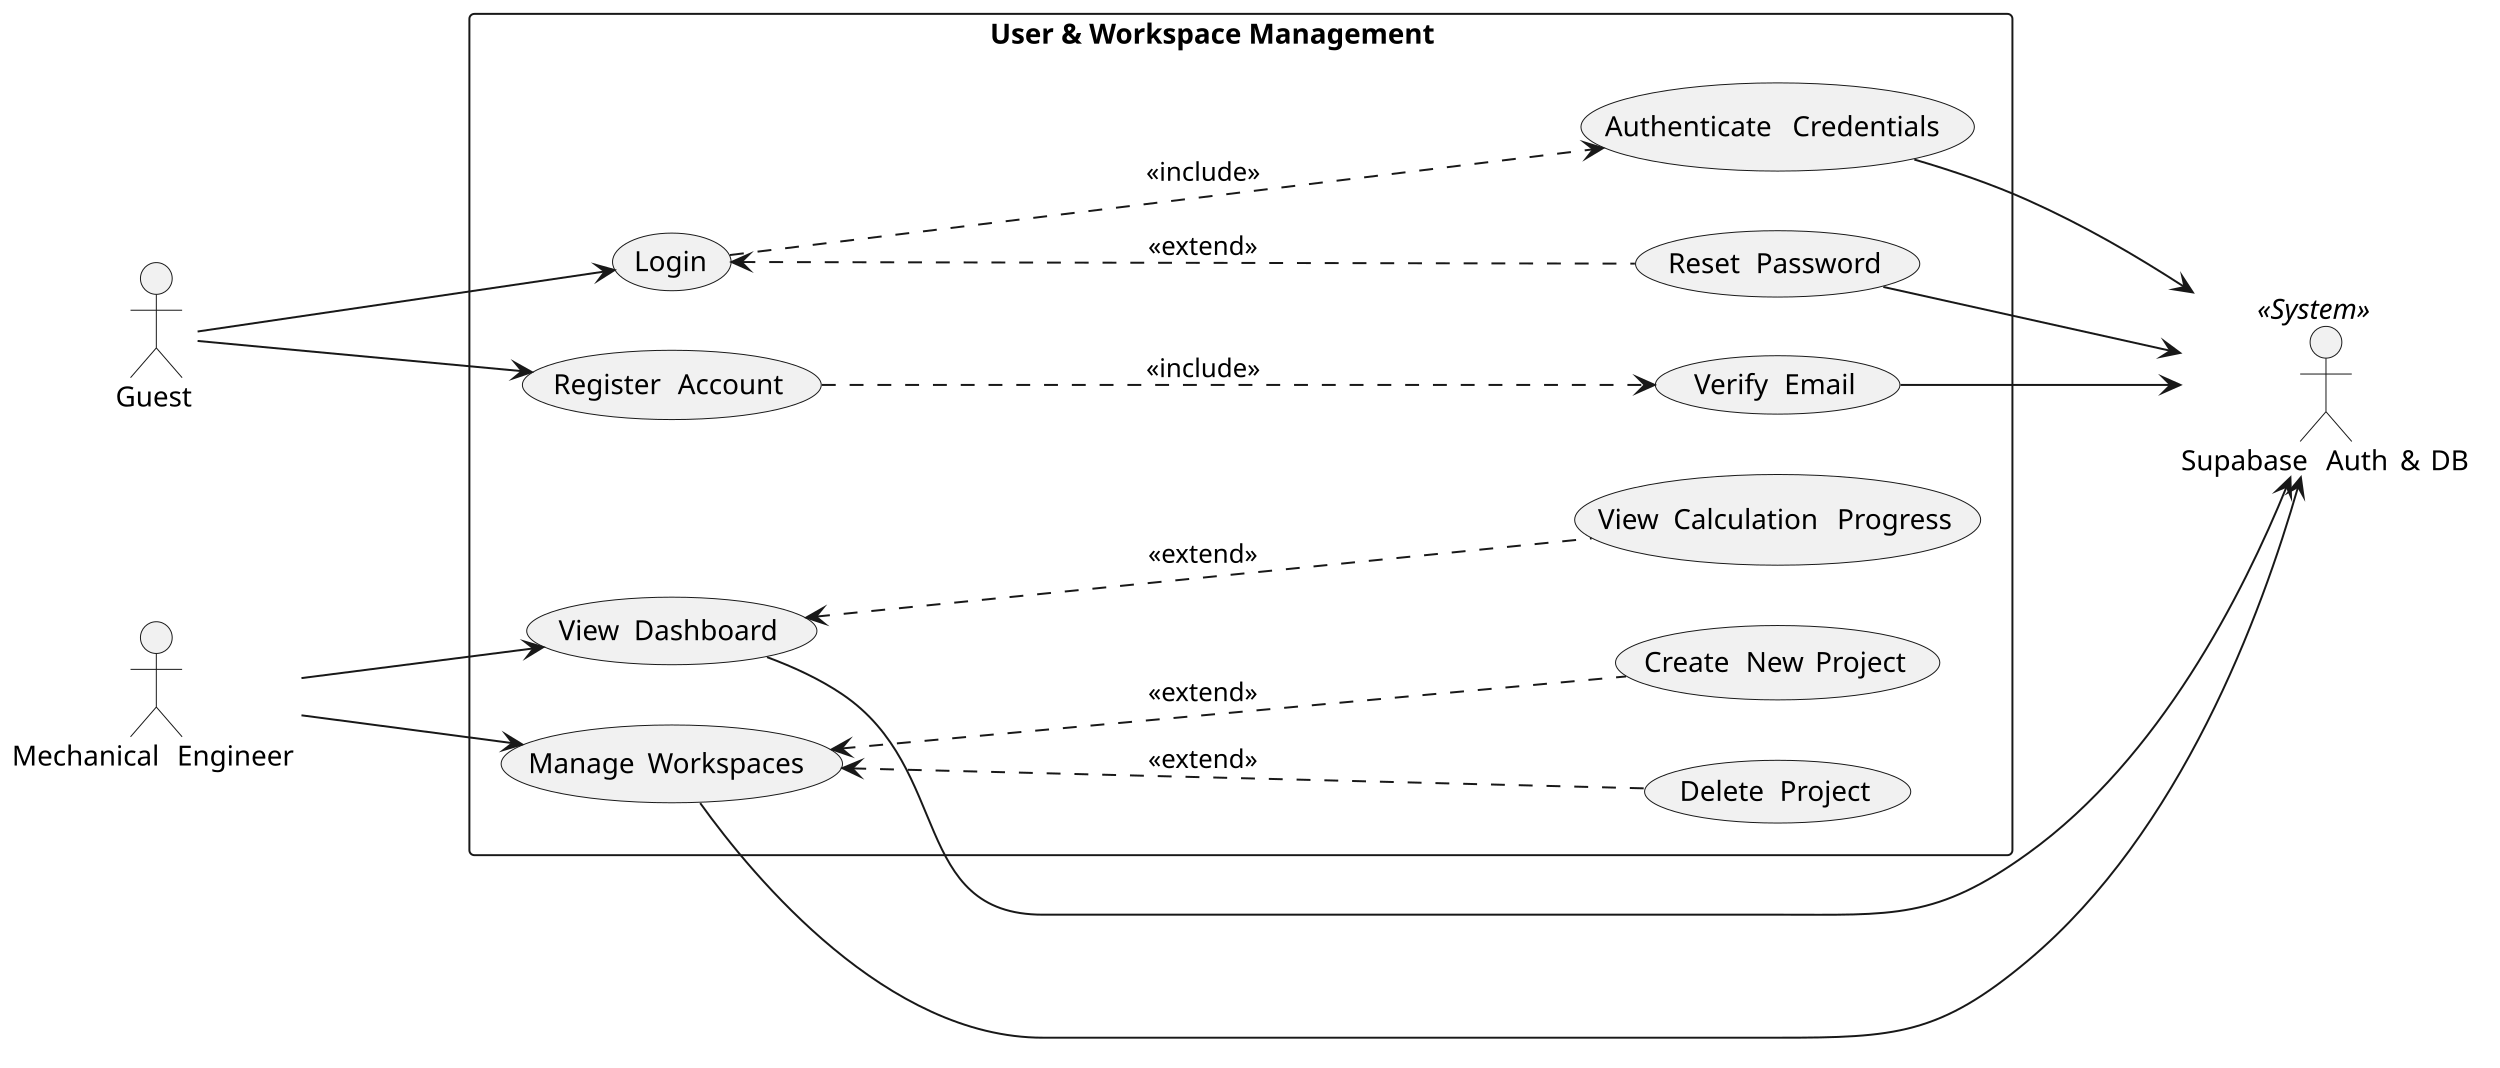
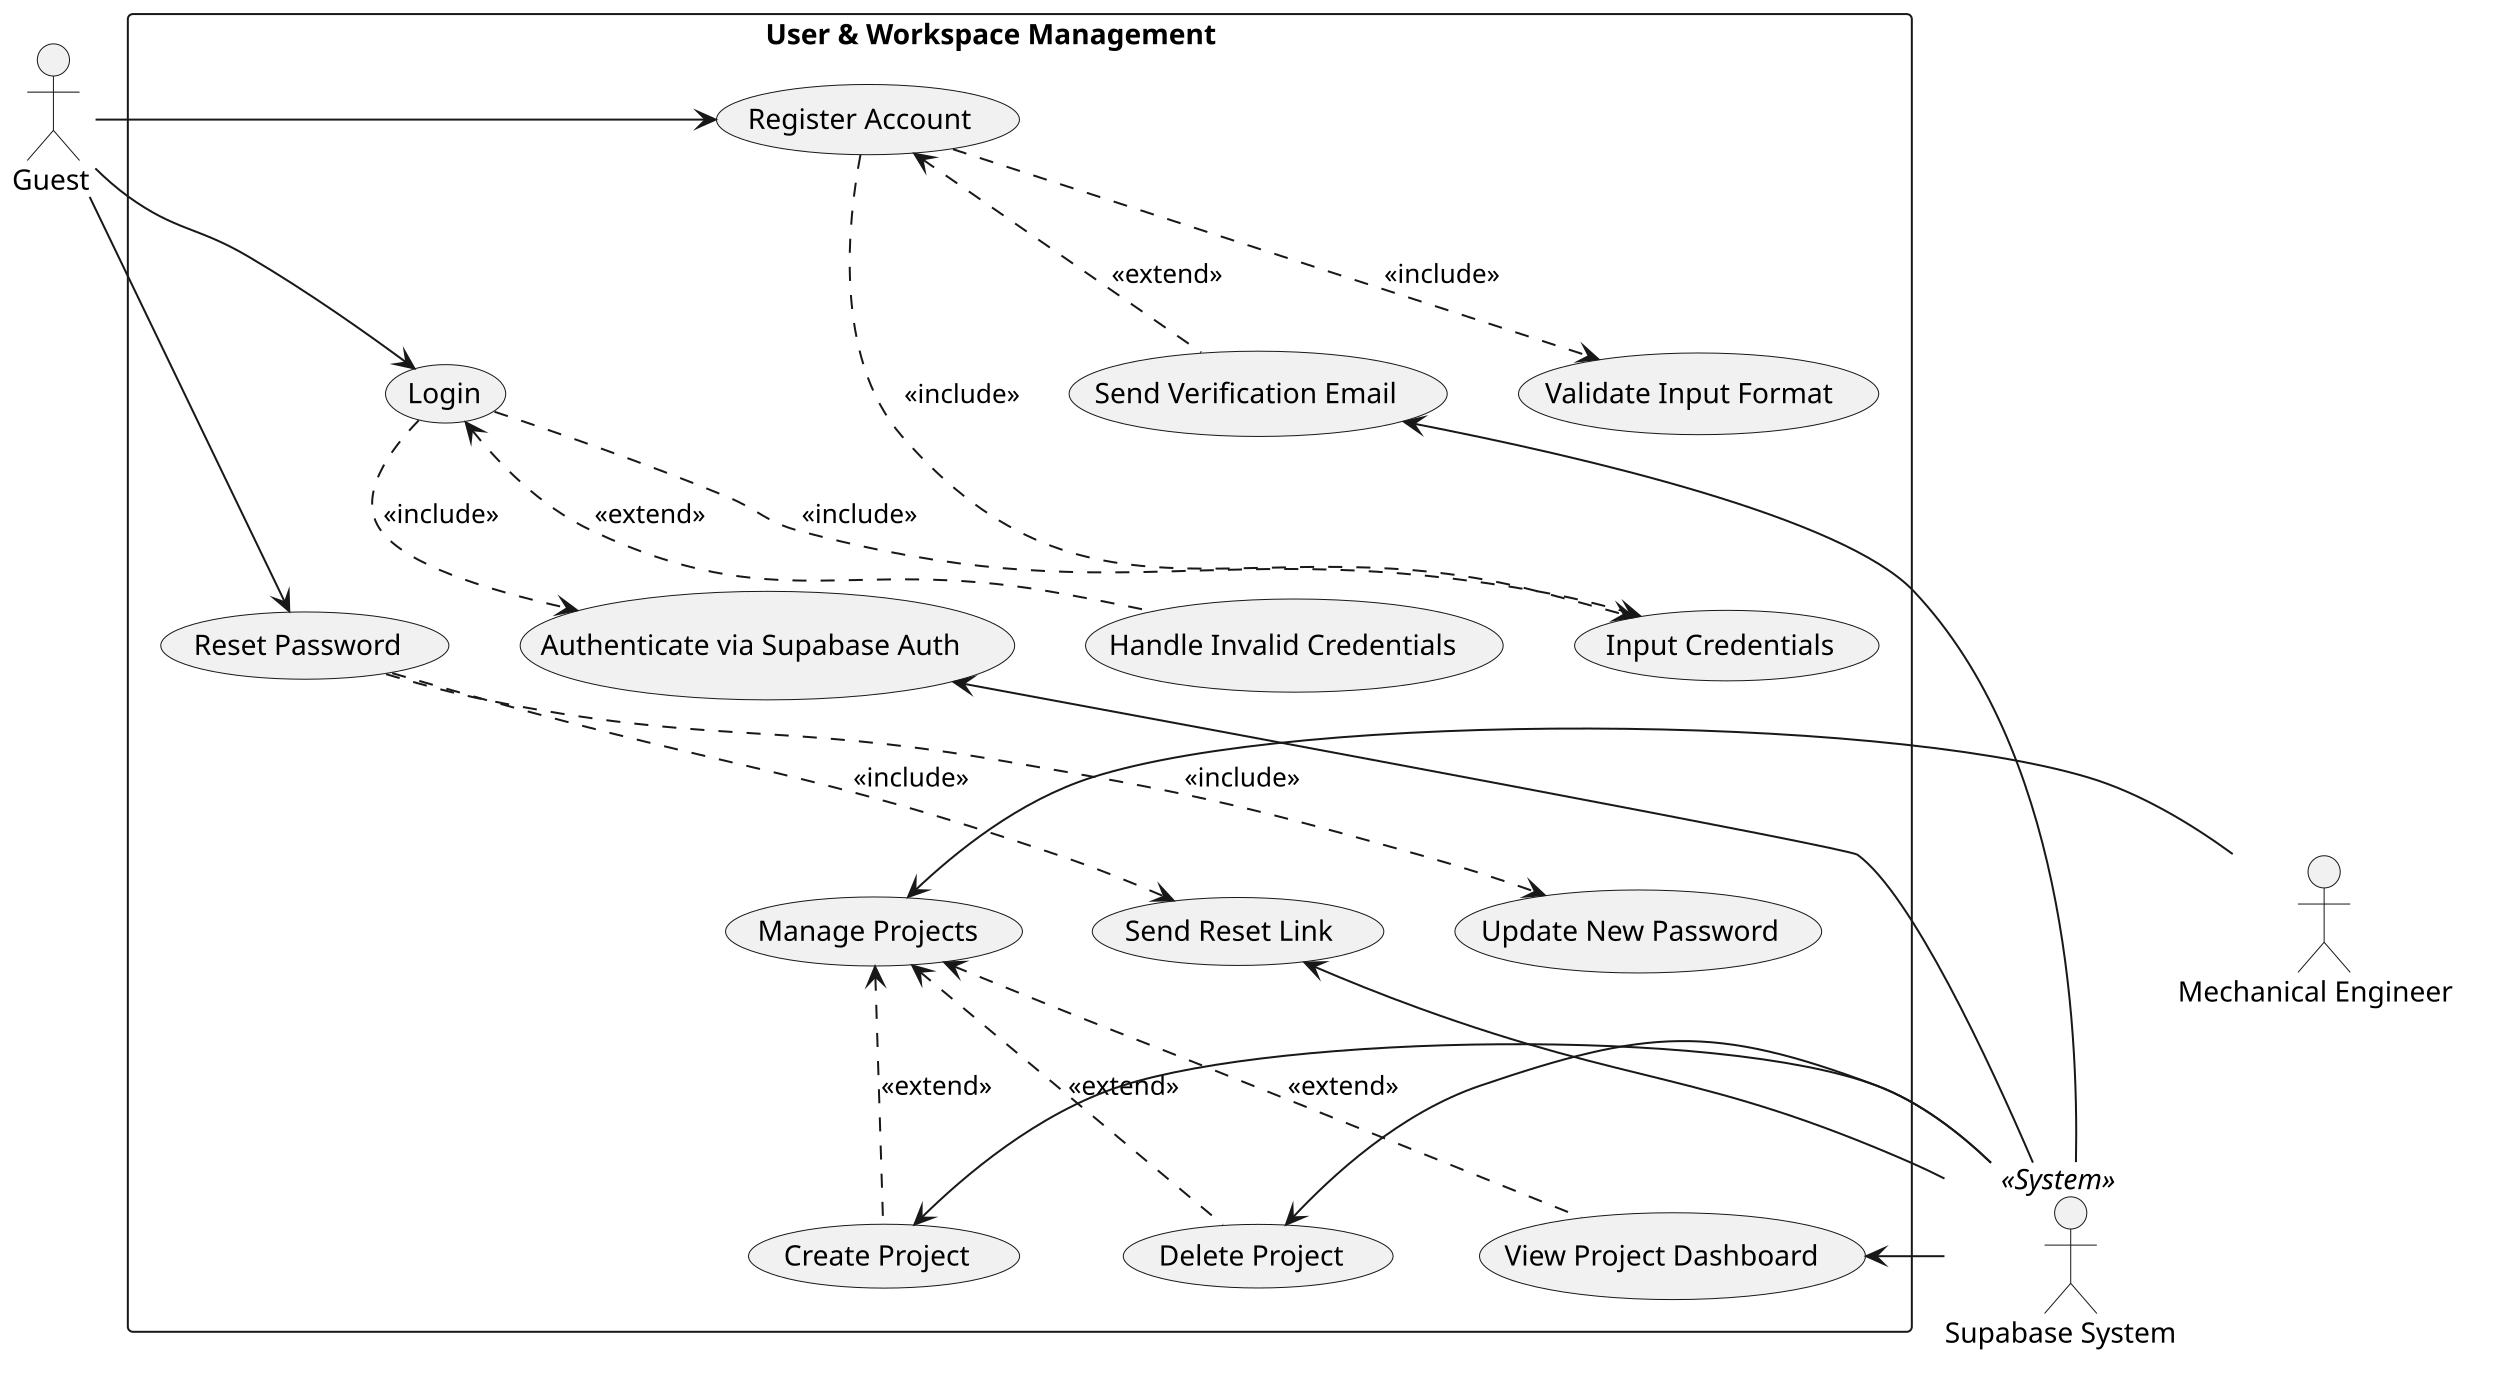
- <svg xmlns="http://www.w3.org/2000/svg" contentStyleType="text/css" data-diagram-type="DESCRIPTION" height="538px" preserveAspectRatio="none" style="width:1260px;height:538px;background:#FFFFFF;" version="1.1" viewBox="0 0 1260 538" width="1260px" zoomAndPan="magnify">
+ <svg xmlns="http://www.w3.org/2000/svg" contentStyleType="text/css" data-diagram-type="DESCRIPTION" height="684px" preserveAspectRatio="none" style="width:1243px;height:684px;background:#FFFFFF;" version="1.1" viewBox="0 0 1243 684" width="1243px" zoomAndPan="magnify">
  <defs />
  <g>
-     <g class="cluster" data-qualified-name="User . Workspace Management" data-source-line="11" id="ent0004">
-       <rect fill="none" height="424" rx="2.5" ry="2.5" style="stroke:#181818;stroke-width:1;" width="777.69" x="236.57" y="7" />
-       <text fill="#000000" font-family="sans-serif" font-size="14" font-weight="700" lengthAdjust="spacing" textLength="252.855" x="498.988" y="21.995">User &amp; Workspace Management</text>
+     <g class="cluster" data-qualified-name="User . Workspace Management" data-source-line="7" id="ent0004">
+       <rect fill="none" height="655.16" rx="2.5" ry="2.5" style="stroke:#181818;stroke-width:1;" width="887" x="63.56" y="7" />
+       <text fill="#000000" font-family="sans-serif" font-size="14" font-weight="700" lengthAdjust="spacing" textLength="252.855" x="380.633" y="21.995">User &amp; Workspace Management</text>
    </g>
-     <g class="entity" data-qualified-name="User . Workspace Management.UC1" data-source-line="12" id="ent0005">
-       <ellipse cx="338.595" cy="194.003" fill="#F1F1F1" rx="75.315" ry="17.463" style="stroke:#181818;stroke-width:0.5;" />
-       <text fill="#000000" font-family="sans-serif" font-size="14" lengthAdjust="spacing" textLength="58.27" x="278.849" y="198.651">Register</text>
-       <text fill="#000000" font-family="sans-serif" font-size="14" lengthAdjust="spacing" textLength="4.45" x="337.119" y="198.651"> </text>
-       <text fill="#000000" font-family="sans-serif" font-size="14" lengthAdjust="spacing" textLength="56.773" x="341.569" y="198.651">Account</text>
+     <g class="entity" data-qualified-name="User . Workspace Management.UC1" data-source-line="8" id="ent0005">
+       <ellipse cx="431.555" cy="59.463" fill="#F1F1F1" rx="75.315" ry="17.463" style="stroke:#181818;stroke-width:0.5;" />
+       <text fill="#000000" font-family="sans-serif" font-size="14" lengthAdjust="spacing" textLength="119.492" x="371.809" y="64.112">Register Account</text>
    </g>
-     <g class="entity" data-qualified-name="User . Workspace Management.UC1_1" data-source-line="13" id="ent0006">
-       <ellipse cx="895.937" cy="193.997" fill="#F1F1F1" rx="61.637" ry="14.727" style="stroke:#181818;stroke-width:0.5;" />
-       <text fill="#000000" font-family="sans-serif" font-size="14" lengthAdjust="spacing" textLength="41.05" x="853.766" y="198.646">Verify</text>
-       <text fill="#000000" font-family="sans-serif" font-size="14" lengthAdjust="spacing" textLength="4.45" x="894.816" y="198.646"> </text>
-       <text fill="#000000" font-family="sans-serif" font-size="14" lengthAdjust="spacing" textLength="38.842" x="899.266" y="198.646">Email</text>
+     <g class="entity" data-qualified-name="User . Workspace Management.UC1_1" data-source-line="9" id="ent0006">
+       <ellipse cx="858.564" cy="320.995" fill="#F1F1F1" rx="75.674" ry="17.535" style="stroke:#181818;stroke-width:0.5;" />
+       <text fill="#000000" font-family="sans-serif" font-size="14" lengthAdjust="spacing" textLength="120.36" x="798.384" y="325.643">Input Credentials</text>
    </g>
-     <g class="entity" data-qualified-name="User . Workspace Management.UC2" data-source-line="14" id="ent0007">
-       <ellipse cx="338.6" cy="132.004" fill="#F1F1F1" rx="29.88" ry="14.524" style="stroke:#181818;stroke-width:0.5;" />
-       <text fill="#000000" font-family="sans-serif" font-size="14" lengthAdjust="spacing" textLength="38.015" x="319.593" y="136.652">Login</text>
+     <g class="entity" data-qualified-name="User . Workspace Management.UC1_2" data-source-line="10" id="ent0007">
+       <ellipse cx="844.556" cy="195.811" fill="#F1F1F1" rx="89.556" ry="20.311" style="stroke:#181818;stroke-width:0.5;" />
+       <text fill="#000000" font-family="sans-serif" font-size="14" lengthAdjust="spacing" textLength="152.735" x="768.188" y="200.46">Validate Input Format</text>
    </g>
-     <g class="entity" data-qualified-name="User . Workspace Management.UC2_1" data-source-line="15" id="ent0008">
-       <ellipse cx="895.942" cy="63.998" fill="#F1F1F1" rx="99.142" ry="22.229" style="stroke:#181818;stroke-width:0.5;" />
-       <text fill="#000000" font-family="sans-serif" font-size="14" lengthAdjust="spacing" textLength="90.057" x="808.86" y="68.647">Authenticate</text>
-       <text fill="#000000" font-family="sans-serif" font-size="14" lengthAdjust="spacing" textLength="4.45" x="898.916" y="68.647"> </text>
-       <text fill="#000000" font-family="sans-serif" font-size="14" lengthAdjust="spacing" textLength="79.659" x="903.366" y="68.647">Credentials</text>
+     <g class="entity" data-qualified-name="User . Workspace Management.UC1_3" data-source-line="11" id="ent0008">
+       <ellipse cx="625.564" cy="195.811" fill="#F1F1F1" rx="94.004" ry="21.201" style="stroke:#181818;stroke-width:0.5;" />
+       <text fill="#000000" font-family="sans-serif" font-size="14" lengthAdjust="spacing" textLength="162.75" x="544.189" y="200.459">Send Verification Email</text>
    </g>
-     <g class="entity" data-qualified-name="User . Workspace Management.UC2_2" data-source-line="16" id="ent0009">
-       <ellipse cx="895.939" cy="132.996" fill="#F1F1F1" rx="71.629" ry="16.726" style="stroke:#181818;stroke-width:0.5;" />
-       <text fill="#000000" font-family="sans-serif" font-size="14" lengthAdjust="spacing" textLength="39.737" x="840.712" y="137.644">Reset</text>
-       <text fill="#000000" font-family="sans-serif" font-size="14" lengthAdjust="spacing" textLength="4.45" x="880.449" y="137.644"> </text>
-       <text fill="#000000" font-family="sans-serif" font-size="14" lengthAdjust="spacing" textLength="66.268" x="884.899" y="137.644">Password</text>
+     <g class="entity" data-qualified-name="User . Workspace Management.UC2" data-source-line="13" id="ent0009">
+       <ellipse cx="221.56" cy="195.814" fill="#F1F1F1" rx="29.88" ry="14.524" style="stroke:#181818;stroke-width:0.5;" />
+       <text fill="#000000" font-family="sans-serif" font-size="14" lengthAdjust="spacing" textLength="38.015" x="202.553" y="200.462">Login</text>
    </g>
-     <g class="entity" data-qualified-name="User . Workspace Management.UC3" data-source-line="17" id="ent0010">
-       <ellipse cx="338.601" cy="384.996" fill="#F1F1F1" rx="86.031" ry="19.606" style="stroke:#181818;stroke-width:0.5;" />
-       <text fill="#000000" font-family="sans-serif" font-size="14" lengthAdjust="spacing" textLength="55.61" x="266.253" y="389.645">Manage</text>
-       <text fill="#000000" font-family="sans-serif" font-size="14" lengthAdjust="spacing" textLength="4.45" x="321.863" y="389.645"> </text>
-       <text fill="#000000" font-family="sans-serif" font-size="14" lengthAdjust="spacing" textLength="84.636" x="326.314" y="389.645">Workspaces</text>
+     <g class="entity" data-qualified-name="User . Workspace Management.UC2_1" data-source-line="14" id="ent0010">
+       <ellipse cx="381.559" cy="320.994" fill="#F1F1F1" rx="122.919" ry="26.984" style="stroke:#181818;stroke-width:0.5;" />
+       <text fill="#000000" font-family="sans-serif" font-size="14" lengthAdjust="spacing" textLength="225.572" x="268.773" y="325.642">Authenticate via Supabase Auth</text>
    </g>
-     <g class="entity" data-qualified-name="User . Workspace Management.UC3_1" data-source-line="18" id="ent0011">
-       <ellipse cx="895.941" cy="334.004" fill="#F1F1F1" rx="81.721" ry="18.744" style="stroke:#181818;stroke-width:0.5;" />
-       <text fill="#000000" font-family="sans-serif" font-size="14" lengthAdjust="spacing" textLength="46.826" x="828.583" y="338.653">Create</text>
-       <text fill="#000000" font-family="sans-serif" font-size="14" lengthAdjust="spacing" textLength="4.45" x="875.409" y="338.653"> </text>
-       <text fill="#000000" font-family="sans-serif" font-size="14" lengthAdjust="spacing" textLength="30.536" x="879.86" y="338.653">New</text>
-       <text fill="#000000" font-family="sans-serif" font-size="14" lengthAdjust="spacing" textLength="4.45" x="910.396" y="338.653"> </text>
-       <text fill="#000000" font-family="sans-serif" font-size="14" lengthAdjust="spacing" textLength="48.453" x="914.846" y="338.653">Project</text>
+     <g class="entity" data-qualified-name="User . Workspace Management.UC2_2" data-source-line="15" id="ent0011">
+       <ellipse cx="643.558" cy="320.986" fill="#F1F1F1" rx="103.829" ry="23.166" style="stroke:#181818;stroke-width:0.5;" />
+       <text fill="#000000" font-family="sans-serif" font-size="14" lengthAdjust="spacing" textLength="184.461" x="551.328" y="325.634">Handle Invalid Credentials</text>
    </g>
-     <g class="entity" data-qualified-name="User . Workspace Management.UC3_2" data-source-line="19" id="ent0012">
-       <ellipse cx="895.943" cy="399.005" fill="#F1F1F1" rx="67.073" ry="15.815" style="stroke:#181818;stroke-width:0.5;" />
-       <text fill="#000000" font-family="sans-serif" font-size="14" lengthAdjust="spacing" textLength="45.999" x="846.492" y="403.653">Delete</text>
-       <text fill="#000000" font-family="sans-serif" font-size="14" lengthAdjust="spacing" textLength="4.45" x="892.491" y="403.653"> </text>
-       <text fill="#000000" font-family="sans-serif" font-size="14" lengthAdjust="spacing" textLength="48.453" x="896.941" y="403.653">Project</text>
+     <g class="entity" data-qualified-name="User . Workspace Management.UC3" data-source-line="17" id="ent0012">
+       <ellipse cx="151.56" cy="320.986" fill="#F1F1F1" rx="71.629" ry="16.726" style="stroke:#181818;stroke-width:0.5;" />
+       <text fill="#000000" font-family="sans-serif" font-size="14" lengthAdjust="spacing" textLength="110.455" x="96.332" y="325.634">Reset Password</text>
    </g>
-     <g class="entity" data-qualified-name="User . Workspace Management.UC4" data-source-line="20" id="ent0013">
-       <ellipse cx="338.597" cy="317.997" fill="#F1F1F1" rx="73.137" ry="17.027" style="stroke:#181818;stroke-width:0.5;" />
-       <text fill="#000000" font-family="sans-serif" font-size="14" lengthAdjust="spacing" textLength="33.53" x="281.507" y="322.646">View</text>
-       <text fill="#000000" font-family="sans-serif" font-size="14" lengthAdjust="spacing" textLength="4.45" x="315.037" y="322.646"> </text>
-       <text fill="#000000" font-family="sans-serif" font-size="14" lengthAdjust="spacing" textLength="76.2" x="319.487" y="322.646">Dashboard</text>
+     <g class="entity" data-qualified-name="User . Workspace Management.UC3_1" data-source-line="18" id="ent0013">
+       <ellipse cx="615.562" cy="463.126" fill="#F1F1F1" rx="72.482" ry="16.896" style="stroke:#181818;stroke-width:0.5;" />
+       <text fill="#000000" font-family="sans-serif" font-size="14" lengthAdjust="spacing" textLength="112.567" x="559.279" y="467.775">Send Reset Link</text>
    </g>
-     <g class="entity" data-qualified-name="User . Workspace Management.UC4_1" data-source-line="21" id="ent0014">
-       <ellipse cx="895.941" cy="262.002" fill="#F1F1F1" rx="102.311" ry="22.862" style="stroke:#181818;stroke-width:0.5;" />
-       <text fill="#000000" font-family="sans-serif" font-size="14" lengthAdjust="spacing" textLength="33.53" x="805.372" y="266.651">View</text>
-       <text fill="#000000" font-family="sans-serif" font-size="14" lengthAdjust="spacing" textLength="4.45" x="838.902" y="266.651"> </text>
-       <text fill="#000000" font-family="sans-serif" font-size="14" lengthAdjust="spacing" textLength="78.101" x="843.352" y="266.651">Calculation</text>
-       <text fill="#000000" font-family="sans-serif" font-size="14" lengthAdjust="spacing" textLength="4.45" x="921.453" y="266.651"> </text>
-       <text fill="#000000" font-family="sans-serif" font-size="14" lengthAdjust="spacing" textLength="60.607" x="925.903" y="266.651">Progress</text>
+     <g class="entity" data-qualified-name="User . Workspace Management.UC3_2" data-source-line="19" id="ent0014">
+       <ellipse cx="814.56" cy="463.126" fill="#F1F1F1" rx="91.18" ry="20.636" style="stroke:#181818;stroke-width:0.5;" />
+       <text fill="#000000" font-family="sans-serif" font-size="14" lengthAdjust="spacing" textLength="156.406" x="736.356" y="467.774">Update New Password</text>
    </g>
-     <g class="entity" data-qualified-name="guest" data-source-line="7" id="ent0001">
-       <ellipse cx="78.789" cy="140.35" fill="#F1F1F1" rx="8" ry="8" style="stroke:#181818;stroke-width:0.5;" />
-       <path d="M78.789,148.35 L78.789,175.35 M65.789,156.35 L91.789,156.35 M78.789,175.35 L65.789,190.35 M78.789,175.35 L91.789,190.35" fill="none" style="stroke:#181818;stroke-width:0.5;" />
-       <text fill="#000000" font-family="sans-serif" font-size="14" lengthAdjust="spacing" textLength="41.118" x="58.23" y="204.845">Guest</text>
+     <g class="entity" data-qualified-name="User . Workspace Management.UC4" data-source-line="21" id="ent0015">
+       <ellipse cx="434.561" cy="463.13" fill="#F1F1F1" rx="73.801" ry="17.16" style="stroke:#181818;stroke-width:0.5;" />
+       <text fill="#000000" font-family="sans-serif" font-size="14" lengthAdjust="spacing" textLength="115.808" x="376.657" y="467.779">Manage Projects</text>
    </g>
-     <g class="entity" data-qualified-name="eng" data-source-line="8" id="ent0002">
-       <ellipse cx="78.786" cy="321.35" fill="#F1F1F1" rx="8" ry="8" style="stroke:#181818;stroke-width:0.5;" />
-       <path d="M78.786,329.35 L78.786,356.35 M65.786,337.35 L91.786,337.35 M78.786,356.35 L65.786,371.35 M78.786,356.35 L91.786,371.35" fill="none" style="stroke:#181818;stroke-width:0.5;" />
-       <text fill="#000000" font-family="sans-serif" font-size="14" lengthAdjust="spacing" textLength="78.77" x="6" y="385.845">Mechanical</text>
-       <text fill="#000000" font-family="sans-serif" font-size="14" lengthAdjust="spacing" textLength="4.45" x="84.77" y="385.845"> </text>
-       <text fill="#000000" font-family="sans-serif" font-size="14" lengthAdjust="spacing" textLength="62.351" x="89.221" y="385.845">Engineer</text>
+     <g class="entity" data-qualified-name="User . Workspace Management.UC4_1" data-source-line="22" id="ent0016">
+       <ellipse cx="439.563" cy="624.568" fill="#F1F1F1" rx="67.393" ry="15.879" style="stroke:#181818;stroke-width:0.5;" />
+       <text fill="#000000" font-family="sans-serif" font-size="14" lengthAdjust="spacing" textLength="99.73" x="389.698" y="629.217">Create Project</text>
    </g>
-     <g class="entity" data-qualified-name="supa" data-source-line="9" id="ent0003">
-       <ellipse cx="1172.292" cy="172.497" fill="#F1F1F1" rx="8" ry="8" style="stroke:#181818;stroke-width:0.5;" />
-       <path d="M1172.292,180.497 L1172.292,207.497 M1159.292,188.497 L1185.292,188.497 M1172.292,207.497 L1159.292,222.497 M1172.292,207.497 L1185.292,222.497" fill="none" style="stroke:#181818;stroke-width:0.5;" />
-       <text fill="#000000" font-family="sans-serif" font-size="14" lengthAdjust="spacing" textLength="68.599" x="1099.26" y="236.992">Supabase</text>
-       <text fill="#000000" font-family="sans-serif" font-size="14" lengthAdjust="spacing" textLength="4.45" x="1167.859" y="236.992"> </text>
-       <text fill="#000000" font-family="sans-serif" font-size="14" lengthAdjust="spacing" textLength="32.812" x="1172.309" y="236.992">Auth</text>
-       <text fill="#000000" font-family="sans-serif" font-size="14" lengthAdjust="spacing" textLength="4.45" x="1205.121" y="236.992"> </text>
-       <text fill="#000000" font-family="sans-serif" font-size="14" lengthAdjust="spacing" textLength="10.917" x="1209.572" y="236.992">&amp;</text>
-       <text fill="#000000" font-family="sans-serif" font-size="14" lengthAdjust="spacing" textLength="4.45" x="1220.488" y="236.992"> </text>
-       <text fill="#000000" font-family="sans-serif" font-size="14" lengthAdjust="spacing" textLength="20.385" x="1224.939" y="236.992">DB</text>
-       <text fill="#000000" font-family="sans-serif" font-size="14" font-style="italic" lengthAdjust="spacing" textLength="69.337" x="1137.623" y="160.695">«System»</text>
+     <g class="entity" data-qualified-name="User . Workspace Management.UC4_3" data-source-line="23" id="ent0017">
+       <ellipse cx="625.563" cy="624.575" fill="#F1F1F1" rx="67.073" ry="15.815" style="stroke:#181818;stroke-width:0.5;" />
+       <text fill="#000000" font-family="sans-serif" font-size="14" lengthAdjust="spacing" textLength="98.902" x="576.112" y="629.223">Delete Project</text>
    </g>
-     <g class="link" data-entity-1="ent0001" data-entity-2="ent0005" data-link-type="dependency" data-source-line="24" id="lnk15">
-       <path d="M99.59,171.84 C135.14,175.15 206.371,181.787 263.041,187.057" fill="none" id="guest-to-UC1" style="stroke:#181818;stroke-width:1;" />
-       <polygon fill="#181818" points="268.02,187.52,259.429,182.704,263.041,187.057,258.688,190.669,268.02,187.52" style="stroke:#181818;stroke-width:1;stroke-linejoin:miter;stroke-miterlimit:10;" />
+     <g class="entity" data-qualified-name="User . Workspace Management.UC4_4" data-source-line="24" id="ent0018">
+       <ellipse cx="831.557" cy="624.569" fill="#F1F1F1" rx="95.947" ry="21.589" style="stroke:#181818;stroke-width:0.5;" />
+       <text fill="#000000" font-family="sans-serif" font-size="14" lengthAdjust="spacing" textLength="167.084" x="748.015" y="629.218">View Project Dashboard</text>
    </g>
-     <g class="link" data-entity-1="ent0005" data-entity-2="ent0006" data-link-type="dependency" data-source-line="25" id="lnk16">
-       <path d="M414.21,194 C525.14,194 726.46,194 828.93,194" fill="none" id="UC1-to-UC1_1" style="stroke:#181818;stroke-width:1;stroke-dasharray:7,7;" />
-       <polygon fill="#181818" points="833.93,194,824.93,190,828.93,194,824.93,198,833.93,194" style="stroke:#181818;stroke-width:1;stroke-linejoin:miter;stroke-miterlimit:10;" />
-       <text fill="#000000" font-family="sans-serif" font-size="13" lengthAdjust="spacing" textLength="63.007" x="577.63" y="190.067">«include»</text>
+     <g class="entity" data-qualified-name="guest" data-source-line="3" id="ent0001">
+       <ellipse cx="26.559" cy="29.81" fill="#F1F1F1" rx="8" ry="8" style="stroke:#181818;stroke-width:0.5;" />
+       <path d="M26.559,37.81 L26.559,64.81 M13.559,45.81 L39.559,45.81 M26.559,64.81 L13.559,79.81 M26.559,64.81 L39.559,79.81" fill="none" style="stroke:#181818;stroke-width:0.5;" />
+       <text fill="#000000" font-family="sans-serif" font-size="14" lengthAdjust="spacing" textLength="41.118" x="6" y="94.305">Guest</text>
    </g>
-     <g class="link" data-entity-1="ent0006" data-entity-2="ent0003" data-link-type="dependency" data-source-line="26" id="lnk17">
-       <path d="M957.83,194 C999.51,194 1049.95,194 1093.89,194" fill="none" id="UC1_1-to-supa" style="stroke:#181818;stroke-width:1;" />
-       <polygon fill="#181818" points="1098.89,194,1089.89,190,1093.89,194,1089.89,198,1098.89,194" style="stroke:#181818;stroke-width:1;stroke-linejoin:miter;stroke-miterlimit:10;" />
+     <g class="entity" data-qualified-name="eng" data-source-line="4" id="ent0002">
+       <ellipse cx="1155.556" cy="433.48" fill="#F1F1F1" rx="8" ry="8" style="stroke:#181818;stroke-width:0.5;" />
+       <path d="M1155.556,441.48 L1155.556,468.48 M1142.556,449.48 L1168.556,449.48 M1155.556,468.48 L1142.556,483.48 M1155.556,468.48 L1168.556,483.48" fill="none" style="stroke:#181818;stroke-width:0.5;" />
+       <text fill="#000000" font-family="sans-serif" font-size="14" lengthAdjust="spacing" textLength="145.571" x="1082.77" y="497.975">Mechanical Engineer</text>
    </g>
-     <g class="link" data-entity-1="ent0001" data-entity-2="ent0007" data-link-type="dependency" data-source-line="28" id="lnk18">
-       <path d="M99.59,167.08 C145.1,160.37 252.323,144.569 304.773,136.839" fill="none" id="guest-to-UC2" style="stroke:#181818;stroke-width:1;" />
-       <polygon fill="#181818" points="309.72,136.11,300.233,133.465,304.773,136.839,301.399,141.38,309.72,136.11" style="stroke:#181818;stroke-width:1;stroke-linejoin:miter;stroke-miterlimit:10;" />
+     <g class="entity" data-qualified-name="supa" data-source-line="5" id="ent0003">
+       <ellipse cx="1029.557" cy="603.067" fill="#F1F1F1" rx="8" ry="8" style="stroke:#181818;stroke-width:0.5;" />
+       <path d="M1029.557,611.067 L1029.557,638.067 M1016.557,619.067 L1042.557,619.067 M1029.557,638.067 L1016.557,653.067 M1029.557,638.067 L1042.557,653.067" fill="none" style="stroke:#181818;stroke-width:0.5;" />
+       <text fill="#000000" font-family="sans-serif" font-size="14" lengthAdjust="spacing" textLength="125.255" x="966.93" y="667.562">Supabase System</text>
+       <text fill="#000000" font-family="sans-serif" font-size="14" font-style="italic" lengthAdjust="spacing" textLength="69.337" x="994.889" y="591.265">«System»</text>
    </g>
-     <g class="link" data-entity-1="ent0007" data-entity-2="ent0008" data-link-type="dependency" data-source-line="29" id="lnk19">
-       <path d="M367.91,128.53 C448.25,118.7 675.197,90.908 802.967,75.258" fill="none" id="UC2-to-UC2_1" style="stroke:#181818;stroke-width:1;stroke-dasharray:7,7;" />
-       <polygon fill="#181818" points="807.93,74.65,798.51,71.774,802.967,75.258,799.483,79.715,807.93,74.65" style="stroke:#181818;stroke-width:1;stroke-linejoin:miter;stroke-miterlimit:10;" />
-       <text fill="#000000" font-family="sans-serif" font-size="13" lengthAdjust="spacing" textLength="63.007" x="577.63" y="91.127">«include»</text>
+     <g class="link" data-entity-1="ent0001" data-entity-2="ent0005" data-link-type="dependency" data-source-line="31" id="lnk22">
+       <path d="M47.52,59.46 C150.28,59.46 248.04,59.46 350.8,59.46" fill="none" id="guest-to-UC1" style="stroke:#181818;stroke-width:1;" />
+       <polygon fill="#181818" points="355.8,59.46,346.8,55.46,350.8,59.46,346.8,63.46,355.8,59.46" style="stroke:#181818;stroke-width:1;stroke-linejoin:miter;stroke-miterlimit:10;" />
    </g>
-     <g class="link" data-entity-1="ent0007" data-entity-2="ent0009" data-link-type="dependency" data-source-line="30" id="lnk21">
-       <path d="M373.68,132.059 C458.26,132.209 700.99,132.65 823.98,132.87" fill="none" id="UC2-backto-UC2_2" style="stroke:#181818;stroke-width:1;stroke-dasharray:7,7;" />
-       <polygon fill="#181818" points="368.68,132.05,377.673,136.066,373.68,132.059,377.687,128.066,368.68,132.05" style="stroke:#181818;stroke-width:1;stroke-linejoin:miter;stroke-miterlimit:10;" />
-       <text fill="#000000" font-family="sans-serif" font-size="13" lengthAdjust="spacing" textLength="61.185" x="578.63" y="128.497">«extend»</text>
+     <g class="link" data-entity-1="ent0005" data-entity-2="ent0006" data-link-type="dependency" data-source-line="32" id="lnk23">
+       <path d="M427.82,77.03 C421.77,108.51 413.77,177.34 448.56,217.01 C543.87,325.69 624.66,257.64 764.56,294.01 C780.13,298.06 792.262,301.344 807.442,305.554" fill="none" id="UC1-to-UC1_1" style="stroke:#181818;stroke-width:1;stroke-dasharray:7,7;" />
+       <polygon fill="#181818" points="812.26,306.89,804.656,300.63,807.442,305.554,802.518,308.339,812.26,306.89" style="stroke:#181818;stroke-width:1;stroke-linejoin:miter;stroke-miterlimit:10;" />
+       <text fill="#000000" font-family="sans-serif" font-size="13" lengthAdjust="spacing" textLength="63.007" x="449.56" y="200.377">«include»</text>
    </g>
-     <g class="link" data-entity-1="ent0008" data-entity-2="ent0003" data-link-type="dependency" data-source-line="31" id="lnk22">
-       <path d="M964.82,80.41 C983.79,85.96 1004.15,92.86 1022.26,101 C1050.63,113.76 1075.852,128.394 1100.982,144.654" fill="none" id="UC2_1-to-supa" style="stroke:#181818;stroke-width:1;" />
-       <polygon fill="#181818" points="1105.18,147.37,1099.797,139.123,1100.982,144.654,1095.451,145.839,1105.18,147.37" style="stroke:#181818;stroke-width:1;stroke-linejoin:miter;stroke-miterlimit:10;" />
+     <g class="link" data-entity-1="ent0005" data-entity-2="ent0007" data-link-type="dependency" data-source-line="33" id="lnk24">
+       <path d="M473.82,74.21 C550.6,99.18 707.895,150.353 789.955,177.043" fill="none" id="UC1-to-UC1_2" style="stroke:#181818;stroke-width:1;stroke-dasharray:7,7;" />
+       <polygon fill="#181818" points="794.71,178.59,787.389,172.002,789.955,177.043,784.914,179.61,794.71,178.59" style="stroke:#181818;stroke-width:1;stroke-linejoin:miter;stroke-miterlimit:10;" />
+       <text fill="#000000" font-family="sans-serif" font-size="13" lengthAdjust="spacing" textLength="63.007" x="688.2" y="140.677">«include»</text>
    </g>
-     <g class="link" data-entity-1="ent0009" data-entity-2="ent0003" data-link-type="dependency" data-source-line="32" id="lnk23">
-       <path d="M949.19,144.62 C991.56,154.04 1046.859,166.334 1093.889,176.794" fill="none" id="UC2_2-to-supa" style="stroke:#181818;stroke-width:1;" />
-       <polygon fill="#181818" points="1098.77,177.88,1090.853,172.022,1093.889,176.794,1089.116,179.831,1098.77,177.88" style="stroke:#181818;stroke-width:1;stroke-linejoin:miter;stroke-miterlimit:10;" />
+     <g class="link" data-entity-1="ent0005" data-entity-2="ent0008" data-link-type="dependency" data-source-line="34" id="lnk25">
+       <path d="M458.691,79.246 C494.321,103.916 558.63,148.46 597.24,175.2" fill="none" id="UC1-backto-UC1_3" style="stroke:#181818;stroke-width:1;stroke-dasharray:7,7;" />
+       <polygon fill="#181818" points="454.58,76.4,459.702,84.812,458.691,79.246,464.257,78.235,454.58,76.4" style="stroke:#181818;stroke-width:1;stroke-linejoin:miter;stroke-miterlimit:10;" />
+       <text fill="#000000" font-family="sans-serif" font-size="13" lengthAdjust="spacing" textLength="61.185" x="552.64" y="140.677">«extend»</text>
    </g>
-     <g class="link" data-entity-1="ent0002" data-entity-2="ent0010" data-link-type="dependency" data-source-line="34" id="lnk24">
-       <path d="M151.94,360.52 C186.65,365.09 223.263,369.927 258.263,374.537" fill="none" id="eng-to-UC3" style="stroke:#181818;stroke-width:1;" />
-       <polygon fill="#181818" points="263.22,375.19,254.819,370.049,258.263,374.537,253.775,377.981,263.22,375.19" style="stroke:#181818;stroke-width:1;stroke-linejoin:miter;stroke-miterlimit:10;" />
+     <g class="link" data-entity-1="ent0001" data-entity-2="ent0009" data-link-type="dependency" data-source-line="36" id="lnk26">
+       <path d="M47.39,83.72 C52.41,88.64 57.95,93.56 63.56,97.61 C87.73,115.06 97.87,112.47 123.56,127.61 C153.78,145.41 183.056,166.233 202.016,180.213" fill="none" id="guest-to-UC2" style="stroke:#181818;stroke-width:1;" />
+       <polygon fill="#181818" points="206.04,183.18,201.17,174.619,202.016,180.213,196.422,181.058,206.04,183.18" style="stroke:#181818;stroke-width:1;stroke-linejoin:miter;stroke-miterlimit:10;" />
    </g>
-     <g class="link" data-entity-1="ent0010" data-entity-2="ent0011" data-link-type="dependency" data-source-line="35" id="lnk26">
-       <path d="M424.149,377.233 C531.069,367.413 714.78,350.55 819.53,340.93" fill="none" id="UC3-backto-UC3_1" style="stroke:#181818;stroke-width:1;stroke-dasharray:7,7;" />
-       <polygon fill="#181818" points="419.17,377.69,428.498,380.85,424.149,377.233,427.766,372.884,419.17,377.69" style="stroke:#181818;stroke-width:1;stroke-linejoin:miter;stroke-miterlimit:10;" />
-       <text fill="#000000" font-family="sans-serif" font-size="13" lengthAdjust="spacing" textLength="61.185" x="578.63" y="353.367">«extend»</text>
+     <g class="link" data-entity-1="ent0009" data-entity-2="ent0006" data-link-type="dependency" data-source-line="37" id="lnk27">
+       <path d="M245.86,204.72 C274,214.07 321.6,230.46 361.56,247.01 C377.91,253.78 380.47,259.44 397.56,264.01 C555.66,306.3 603.42,265.41 764.56,294.01 C781.4,297 794.776,300.285 810.626,304.855" fill="none" id="UC2-to-UC1_1" style="stroke:#181818;stroke-width:1;stroke-dasharray:7,7;" />
+       <polygon fill="#181818" points="815.43,306.24,807.89,299.903,810.626,304.855,805.674,307.59,815.43,306.24" style="stroke:#181818;stroke-width:1;stroke-linejoin:miter;stroke-miterlimit:10;" />
+       <text fill="#000000" font-family="sans-serif" font-size="13" lengthAdjust="spacing" textLength="63.007" x="398.56" y="260.077">«include»</text>
    </g>
-     <g class="link" data-entity-1="ent0010" data-entity-2="ent0012" data-link-type="dependency" data-source-line="36" id="lnk28">
-       <path d="M429.548,387.266 C540.758,390.076 728.35,394.8 829.14,397.34" fill="none" id="UC3-backto-UC3_2" style="stroke:#181818;stroke-width:1;stroke-dasharray:7,7;" />
-       <polygon fill="#181818" points="424.55,387.14,433.446,391.366,429.548,387.266,433.648,383.369,424.55,387.14" style="stroke:#181818;stroke-width:1;stroke-linejoin:miter;stroke-miterlimit:10;" />
-       <text fill="#000000" font-family="sans-serif" font-size="13" lengthAdjust="spacing" textLength="61.185" x="578.63" y="387.057">«extend»</text>
+     <g class="link" data-entity-1="ent0009" data-entity-2="ent0010" data-link-type="dependency" data-source-line="38" id="lnk28">
+       <path d="M208.2,209.01 C194.38,223.13 176.53,246.64 189.56,264.01 C202.03,280.64 239.972,292.861 282.012,302.331" fill="none" id="UC2-to-UC2_1" style="stroke:#181818;stroke-width:1;stroke-dasharray:7,7;" />
+       <polygon fill="#181818" points="286.89,303.43,278.989,297.55,282.012,302.331,277.231,305.354,286.89,303.43" style="stroke:#181818;stroke-width:1;stroke-linejoin:miter;stroke-miterlimit:10;" />
+       <text fill="#000000" font-family="sans-serif" font-size="13" lengthAdjust="spacing" textLength="63.007" x="190.56" y="260.077">«include»</text>
    </g>
-     <g class="link" data-entity-1="ent0010" data-entity-2="ent0003" data-link-type="dependency" data-source-line="37" id="lnk29">
-       <path d="M352.9,404.77 C380.33,442.93 447.22,523 525.63,523 C525.63,523 525.63,523 896.94,523 C955.27,523 977.6,521.53 1022.26,484 C1099.28,419.26 1139.807,309.425 1158.237,245.385" fill="none" id="UC3-to-supa" style="stroke:#181818;stroke-width:1;" />
-       <polygon fill="#181818" points="1159.62,240.58,1153.287,248.123,1158.237,245.385,1160.975,250.335,1159.62,240.58" style="stroke:#181818;stroke-width:1;stroke-linejoin:miter;stroke-miterlimit:10;" />
+     <g class="link" data-entity-1="ent0009" data-entity-2="ent0011" data-link-type="dependency" data-source-line="39" id="lnk29">
+       <path d="M234.674,213.867 C247.415,229.617 267.88,251.52 294.56,264.01 C386.73,307.15 421.27,276.73 521.56,294.01 C537.99,296.84 555.58,300.32 572.13,303.8" fill="none" id="UC2-backto-UC2_2" style="stroke:#181818;stroke-width:1;stroke-dasharray:7,7;" />
+       <polygon fill="#181818" points="231.53,209.98,234.08,219.493,234.674,213.867,240.3,214.462,231.53,209.98" style="stroke:#181818;stroke-width:1;stroke-linejoin:miter;stroke-miterlimit:10;" />
+       <text fill="#000000" font-family="sans-serif" font-size="13" lengthAdjust="spacing" textLength="61.185" x="295.56" y="260.077">«extend»</text>
    </g>
-     <g class="link" data-entity-1="ent0002" data-entity-2="ent0013" data-link-type="dependency" data-source-line="39" id="lnk30">
-       <path d="M151.94,341.76 C190.23,336.86 231.9,331.535 268.851,326.805" fill="none" id="eng-to-UC4" style="stroke:#181818;stroke-width:1;" />
-       <polygon fill="#181818" points="273.81,326.17,264.375,323.345,268.851,326.805,265.391,331.28,273.81,326.17" style="stroke:#181818;stroke-width:1;stroke-linejoin:miter;stroke-miterlimit:10;" />
+     <g class="link" data-entity-1="ent0001" data-entity-2="ent0012" data-link-type="dependency" data-source-line="41" id="lnk30">
+       <path d="M44.6,97.92 C72.32,155.47 122.06,258.756 141.65,299.416" fill="none" id="guest-to-UC3" style="stroke:#181818;stroke-width:1;" />
+       <polygon fill="#181818" points="143.82,303.92,143.517,294.076,141.65,299.416,136.31,297.548,143.82,303.92" style="stroke:#181818;stroke-width:1;stroke-linejoin:miter;stroke-miterlimit:10;" />
    </g>
-     <g class="link" data-entity-1="ent0013" data-entity-2="ent0014" data-link-type="dependency" data-source-line="40" id="lnk32">
-       <path d="M411.285,310.769 C509.995,300.818 690.32,282.63 802.2,271.35" fill="none" id="UC4-backto-UC4_1" style="stroke:#181818;stroke-width:1;stroke-dasharray:7,7;" />
-       <polygon fill="#181818" points="406.31,311.27,415.666,314.347,411.285,310.769,414.863,306.387,406.31,311.27" style="stroke:#181818;stroke-width:1;stroke-linejoin:miter;stroke-miterlimit:10;" />
-       <text fill="#000000" font-family="sans-serif" font-size="13" lengthAdjust="spacing" textLength="61.185" x="578.63" y="283.647">«extend»</text>
+     <g class="link" data-entity-1="ent0012" data-entity-2="ent0013" data-link-type="dependency" data-source-line="42" id="lnk31">
+       <path d="M195.01,334.69 C209.77,338.96 226.37,343.72 241.56,347.98 C367.5,383.23 401.76,382.83 525.56,424.98 C545.08,431.62 561.85,438.388 578.85,445.728" fill="none" id="UC3-to-UC3_1" style="stroke:#181818;stroke-width:1;stroke-dasharray:7,7;" />
+       <polygon fill="#181818" points="583.44,447.71,576.763,440.47,578.85,445.728,573.592,447.815,583.44,447.71" style="stroke:#181818;stroke-width:1;stroke-linejoin:miter;stroke-miterlimit:10;" />
+       <text fill="#000000" font-family="sans-serif" font-size="13" lengthAdjust="spacing" textLength="63.007" x="424.21" y="391.047">«include»</text>
    </g>
-     <g class="link" data-entity-1="ent0013" data-entity-2="ent0003" data-link-type="dependency" data-source-line="41" id="lnk33">
-       <path d="M386.56,331.19 C399.51,335.99 413.15,342.21 424.63,350 C479.82,387.45 458.93,461 525.63,461 C525.63,461 525.63,461 896.94,461 C954.32,461 975.73,463.57 1022.26,430 C1088.67,382.08 1130.45,299.209 1152.47,245.269" fill="none" id="UC4-to-supa" style="stroke:#181818;stroke-width:1;" />
-       <polygon fill="#181818" points="1154.36,240.64,1147.255,247.461,1152.47,245.269,1154.662,250.484,1154.36,240.64" style="stroke:#181818;stroke-width:1;stroke-linejoin:miter;stroke-miterlimit:10;" />
+     <g class="link" data-entity-1="ent0012" data-entity-2="ent0014" data-link-type="dependency" data-source-line="43" id="lnk32">
+       <path d="M191.98,335.19 C207.36,339.81 225.14,344.66 241.56,347.98 C353.42,370.55 384.07,358.77 496.56,377.98 C590.41,394.01 613.92,399.14 705.56,424.98 C726.24,430.81 744.061,436.637 763.241,443.357" fill="none" id="UC3-to-UC3_2" style="stroke:#181818;stroke-width:1;stroke-dasharray:7,7;" />
+       <polygon fill="#181818" points="767.96,445.01,760.789,438.259,763.241,443.357,758.144,445.809,767.96,445.01" style="stroke:#181818;stroke-width:1;stroke-linejoin:miter;stroke-miterlimit:10;" />
+       <text fill="#000000" font-family="sans-serif" font-size="13" lengthAdjust="spacing" textLength="63.007" x="588.85" y="391.047">«include»</text>
+     </g>
+     <g class="link" data-entity-1="ent0002" data-entity-2="ent0015" data-link-type="dependency" data-source-line="45" id="lnk33">
+       <path d="M1110.11,424.63 C1089.51,409.62 1063.97,394.18 1038.06,386.48 C932.62,355.13 647.9,353.18 543.06,386.48 C506.35,398.14 474.994,423.765 455.104,442.565" fill="none" id="eng-to-UC4" style="stroke:#181818;stroke-width:1;" />
+       <polygon fill="#181818" points="451.47,446,460.758,442.725,455.104,442.565,455.263,436.911,451.47,446" style="stroke:#181818;stroke-width:1;stroke-linejoin:miter;stroke-miterlimit:10;" />
+     </g>
+     <g class="link" data-entity-1="ent0015" data-entity-2="ent0016" data-link-type="dependency" data-source-line="46" id="lnk34">
+       <path d="M435.236,485.588 C436.206,516.618 438.14,578.34 439.08,608.37" fill="none" id="UC4-backto-UC4_1" style="stroke:#181818;stroke-width:1;stroke-dasharray:7,7;" />
+       <polygon fill="#181818" points="435.08,480.59,431.363,489.711,435.236,485.588,439.359,489.461,435.08,480.59" style="stroke:#181818;stroke-width:1;stroke-linejoin:miter;stroke-miterlimit:10;" />
+       <text fill="#000000" font-family="sans-serif" font-size="13" lengthAdjust="spacing" textLength="61.185" x="438.06" y="544.337">«extend»</text>
+     </g>
+     <g class="link" data-entity-1="ent0015" data-entity-2="ent0017" data-link-type="dependency" data-source-line="47" id="lnk35">
+       <path d="M457.409,483.204 C494.489,514.154 572.14,578.98 608.02,608.92" fill="none" id="UC4-backto-UC4_3" style="stroke:#181818;stroke-width:1;stroke-dasharray:7,7;" />
+       <polygon fill="#181818" points="453.57,480,457.916,488.838,457.409,483.204,463.043,482.696,453.57,480" style="stroke:#181818;stroke-width:1;stroke-linejoin:miter;stroke-miterlimit:10;" />
+       <text fill="#000000" font-family="sans-serif" font-size="13" lengthAdjust="spacing" textLength="61.185" x="531.06" y="544.337">«extend»</text>
+     </g>
+     <g class="link" data-entity-1="ent0015" data-entity-2="ent0018" data-link-type="dependency" data-source-line="48" id="lnk36">
+       <path d="M474.147,480.406 C491.057,487.336 507.03,493.84 525.56,501.27 C559.26,514.8 567.82,517.84 601.56,531.27 C665.72,556.81 739.84,586.61 786.2,605.28" fill="none" id="UC4-backto-UC4_4" style="stroke:#181818;stroke-width:1;stroke-dasharray:7,7;" />
+       <polygon fill="#181818" points="469.52,478.51,476.331,485.624,474.147,480.406,479.365,478.222,469.52,478.51" style="stroke:#181818;stroke-width:1;stroke-linejoin:miter;stroke-miterlimit:10;" />
+       <text fill="#000000" font-family="sans-serif" font-size="13" lengthAdjust="spacing" textLength="61.185" x="640.23" y="544.337">«extend»</text>
+     </g>
+     <g class="link" data-entity-1="ent0008" data-entity-2="ent0003" data-link-type="dependency" data-source-line="50" id="lnk38">
+       <path d="M702.958,210.656 C787.988,227.216 916.89,257.29 951.56,294.01 C1025.53,372.35 1033.57,507.4 1032.16,577.83" fill="none" id="UC1_3-backto-supa" style="stroke:#181818;stroke-width:1;" />
+       <polygon fill="#181818" points="698.05,209.7,706.119,215.347,702.958,210.656,707.649,207.494,698.05,209.7" style="stroke:#181818;stroke-width:1;stroke-linejoin:miter;stroke-miterlimit:10;" />
+     </g>
+     <g class="link" data-entity-1="ent0010" data-entity-2="ent0003" data-link-type="dependency" data-source-line="51" id="lnk40">
+       <path d="M479.007,339.969 C632.607,368.359 919.02,421.64 923.56,424.98 C950.32,444.66 988.28,525.78 1010.77,578.06" fill="none" id="UC2_1-backto-supa" style="stroke:#181818;stroke-width:1;" />
+       <polygon fill="#181818" points="474.09,339.06,482.213,344.629,479.007,339.969,483.667,336.762,474.09,339.06" style="stroke:#181818;stroke-width:1;stroke-linejoin:miter;stroke-miterlimit:10;" />
+     </g>
+     <g class="link" data-entity-1="ent0013" data-entity-2="ent0003" data-link-type="dependency" data-source-line="52" id="lnk42">
+       <path d="M653.231,480.536 C670.121,487.716 686.49,494.36 705.56,501.27 C812.86,540.2 846,532.51 950.56,578.27 C955.92,580.62 961.38,583.23 966.8,585.99" fill="none" id="UC3_1-backto-supa" style="stroke:#181818;stroke-width:1;" />
+       <polygon fill="#181818" points="648.63,478.58,655.348,485.782,653.231,480.536,658.478,478.42,648.63,478.58" style="stroke:#181818;stroke-width:1;stroke-linejoin:miter;stroke-miterlimit:10;" />
+     </g>
+     <g class="link" data-entity-1="ent0016" data-entity-2="ent0003" data-link-type="dependency" data-source-line="53" id="lnk44">
+       <path d="M458.19,605.389 C479.12,584.859 515.67,553.38 558.06,539.77 C637.41,514.31 855.08,510.38 933.06,539.77 C954.35,547.8 973.99,562.89 989.92,578.14" fill="none" id="UC4_1-backto-supa" style="stroke:#181818;stroke-width:1;" />
+       <polygon fill="#181818" points="454.62,608.89,463.846,605.443,458.19,605.389,458.244,599.732,454.62,608.89" style="stroke:#181818;stroke-width:1;stroke-linejoin:miter;stroke-miterlimit:10;" />
+     </g>
+     <g class="link" data-entity-1="ent0017" data-entity-2="ent0003" data-link-type="dependency" data-source-line="54" id="lnk46">
+       <path d="M642.803,605.265 C662.063,584.755 695.76,553.45 736.06,539.77 C818.97,511.63 851.13,508.89 933.06,539.77 C954.35,547.8 973.99,562.89 989.92,578.14" fill="none" id="UC4_3-backto-supa" style="stroke:#181818;stroke-width:1;" />
+       <polygon fill="#181818" points="639.38,608.91,648.457,605.087,642.803,605.265,642.625,599.611,639.38,608.91" style="stroke:#181818;stroke-width:1;stroke-linejoin:miter;stroke-miterlimit:10;" />
+     </g>
+     <g class="link" data-entity-1="ent0018" data-entity-2="ent0003" data-link-type="dependency" data-source-line="55" id="lnk48">
+       <path d="M932.85,624.57 C945.83,624.57 953.81,624.57 966.79,624.57" fill="none" id="UC4_4-backto-supa" style="stroke:#181818;stroke-width:1;" />
+       <polygon fill="#181818" points="927.85,624.57,936.85,628.57,932.85,624.57,936.85,620.57,927.85,624.57" style="stroke:#181818;stroke-width:1;stroke-linejoin:miter;stroke-miterlimit:10;" />
    </g>
  </g>
</svg>
